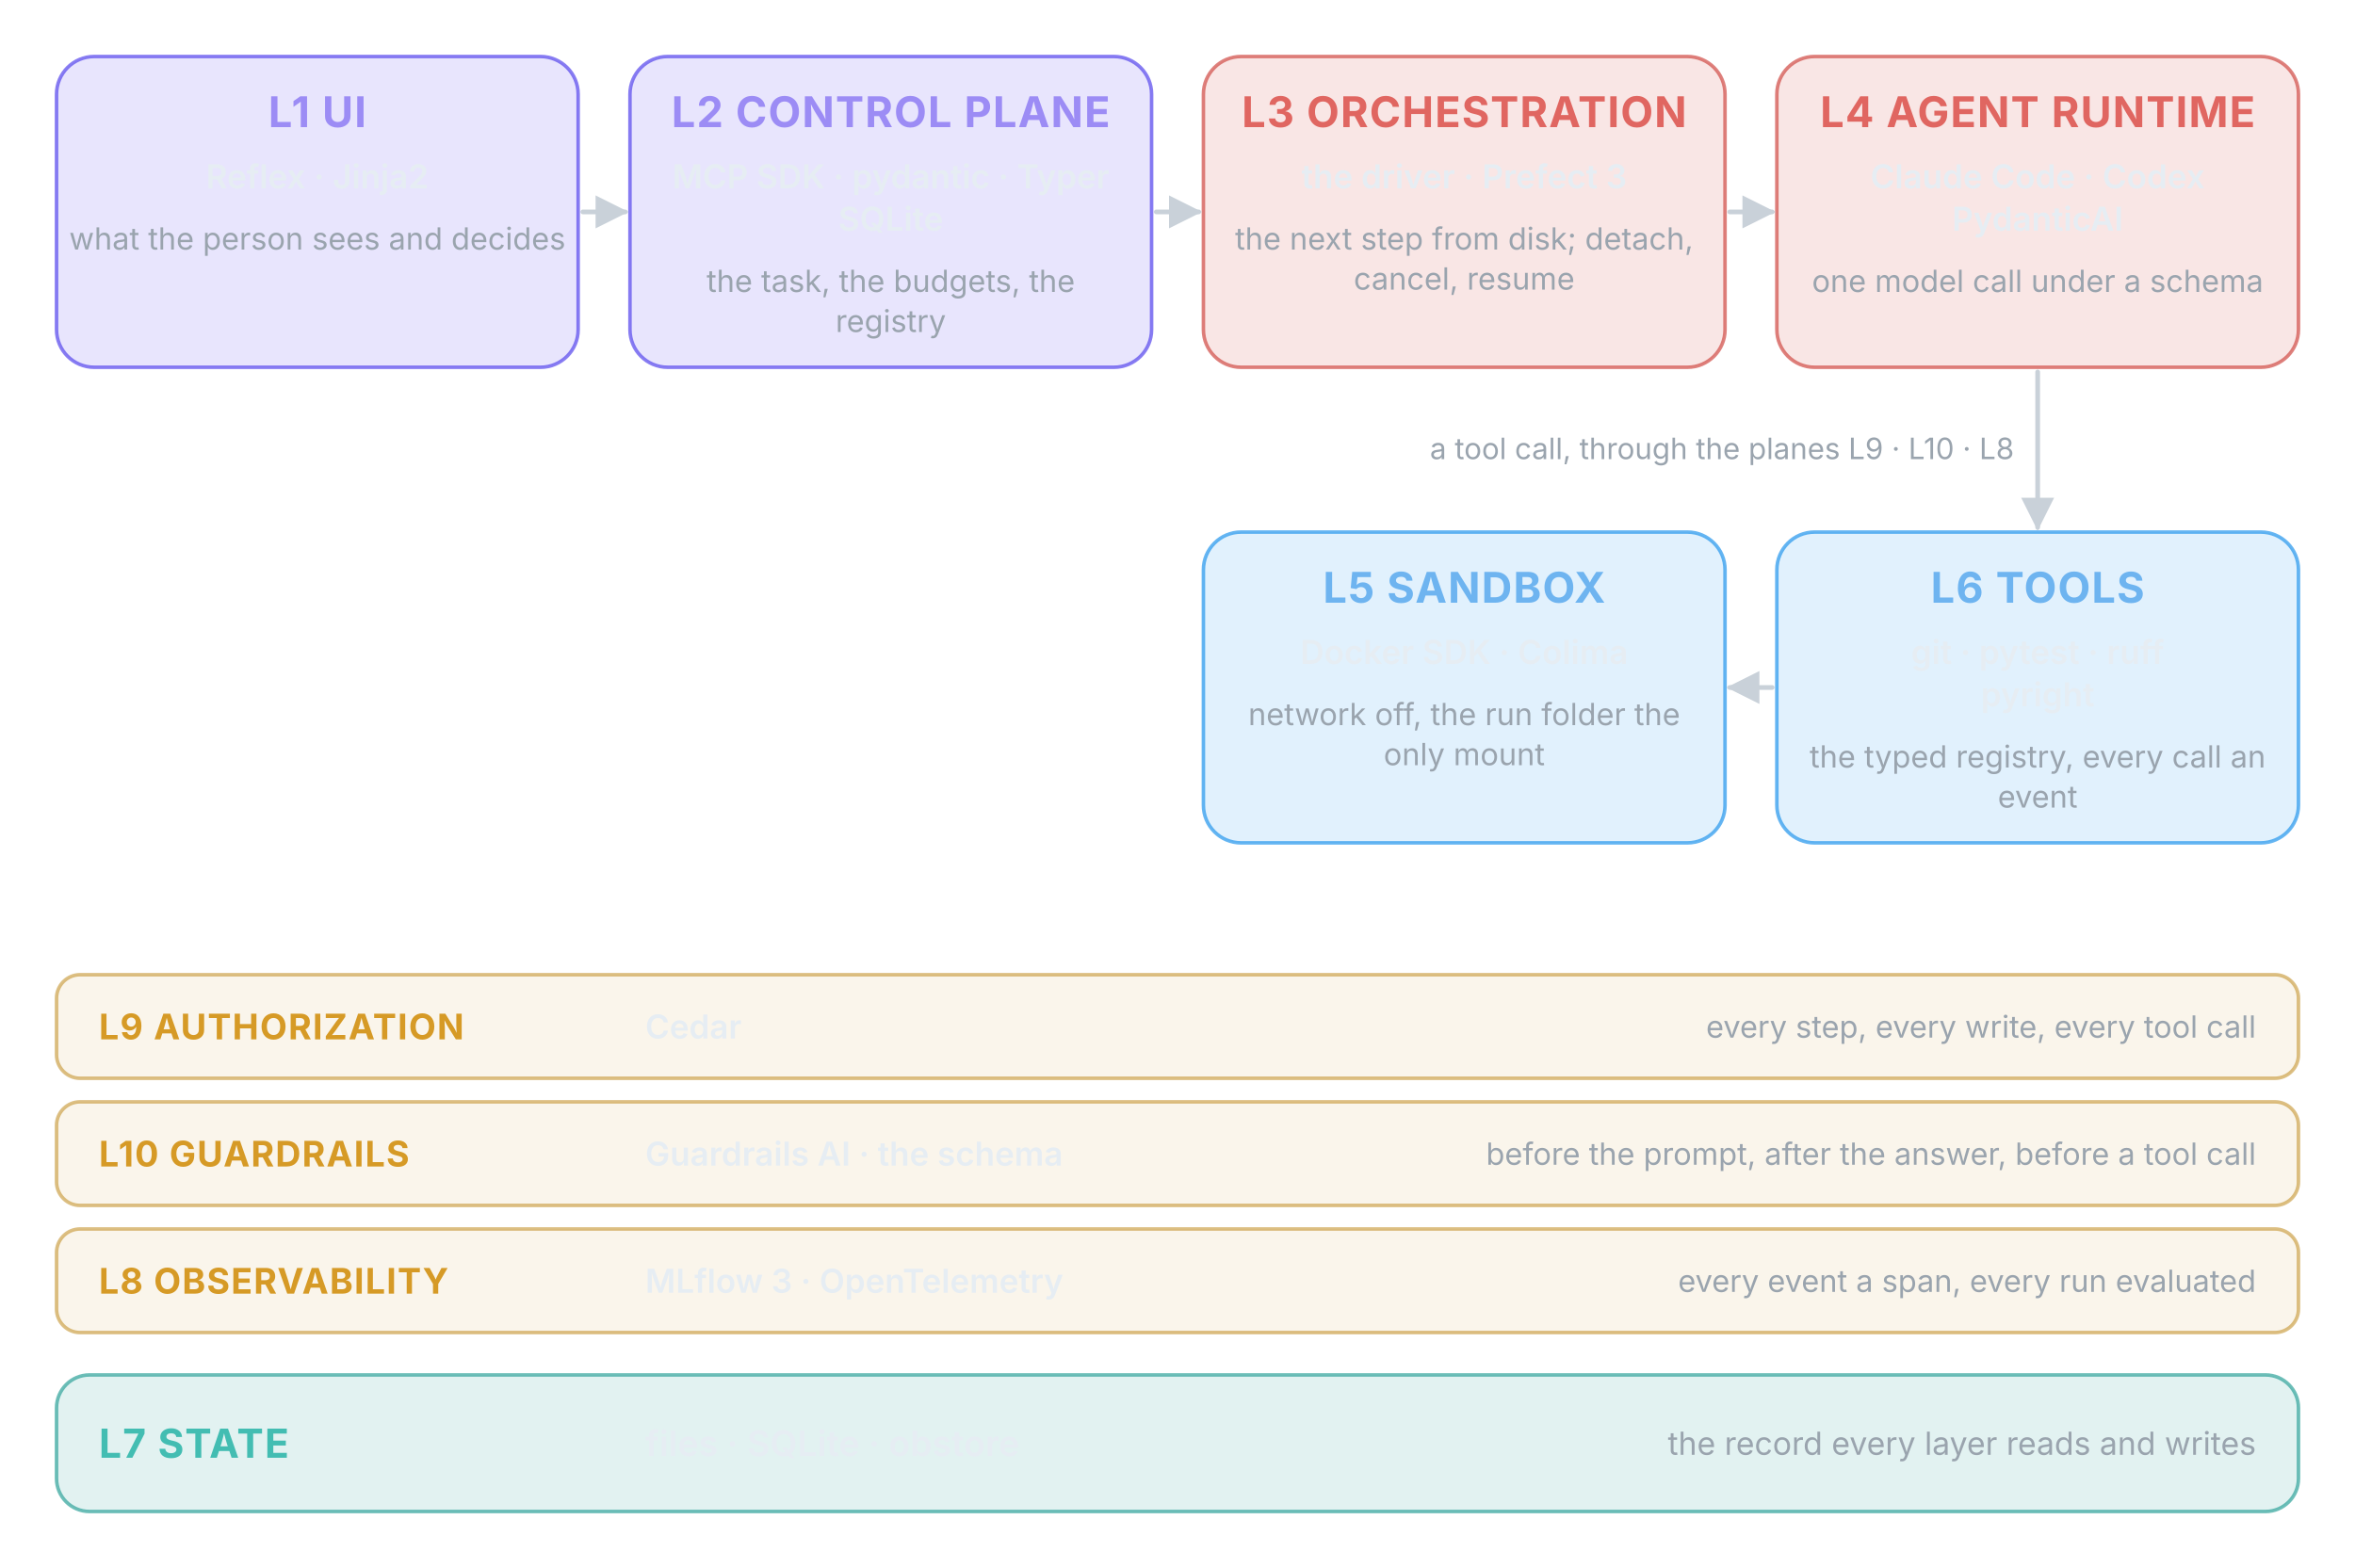
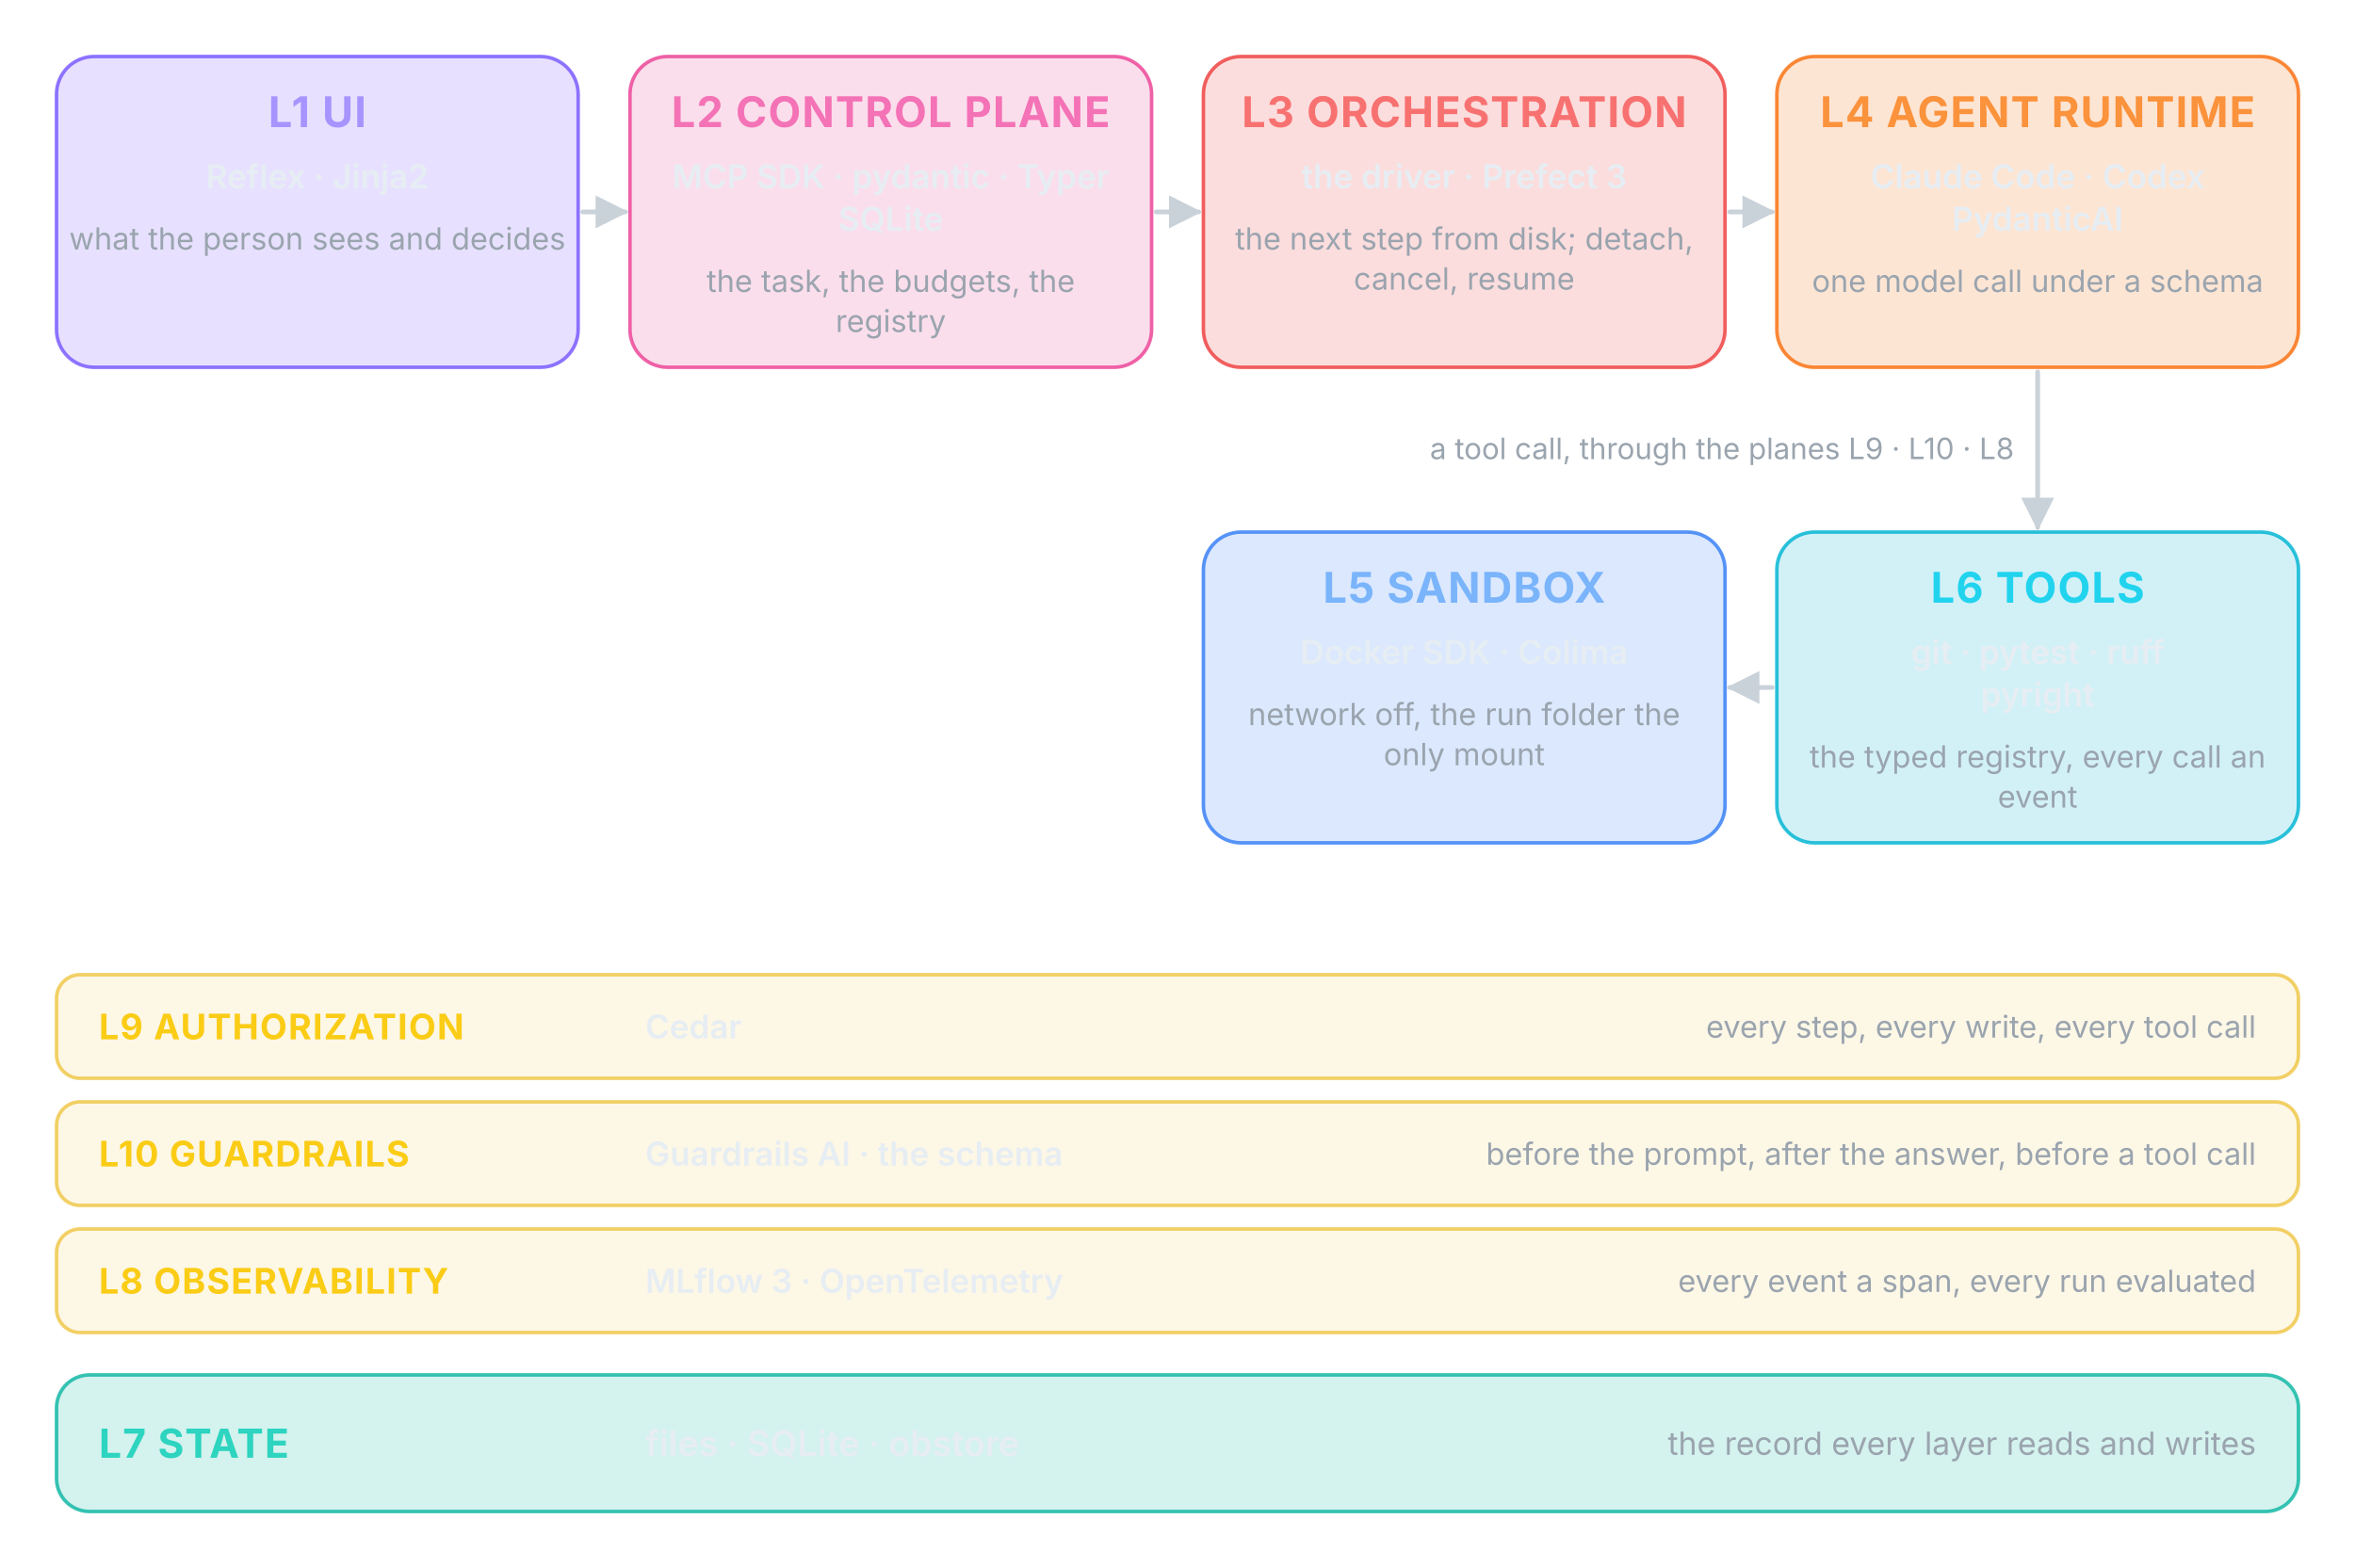
<svg xmlns="http://www.w3.org/2000/svg" viewBox="0 0 1000 666" width="1000" height="666" font-family="Inter, -apple-system, 'Segoe UI', Helvetica, Arial, sans-serif">
  <defs>
    <marker id="ah" viewBox="0 0 10 10" refX="9" refY="5" markerWidth="7" markerHeight="7" orient="auto-start-reverse">
      <path d="M0,0 L10,5 L0,10 z" fill="#c9d1d9" />
    </marker>
  </defs>
-   <rect x="24" y="24" width="221.5" height="132" rx="16" fill="rgba(86,70,237,0.14)" stroke="rgba(86,70,237,0.7)" stroke-width="1.5" />
-   <text x="134.75" y="54" text-anchor="middle" font-size="18" font-weight="700" letter-spacing="0.5" fill="#9c8cf5">L1  UI</text>
+   <rect x="24" y="24" width="221.5" height="132" rx="16" fill="rgba(124,92,255,0.18)" stroke="rgba(124,92,255,0.85)" stroke-width="1.5" />
+   <text x="134.75" y="54" text-anchor="middle" font-size="18" font-weight="700" letter-spacing="0.5" fill="#a894ff">L1  UI</text>
  <text x="134.75" y="80" text-anchor="middle" font-size="14" font-weight="600" fill="#e6edf3">Reflex · Jinja2</text>
  <text x="134.75" y="106" text-anchor="middle" font-size="13" fill="#9aa4ae">what the person sees and decides</text>
-   <rect x="267.5" y="24" width="221.5" height="132" rx="16" fill="rgba(86,70,237,0.14)" stroke="rgba(86,70,237,0.7)" stroke-width="1.5" />
-   <text x="378.25" y="54" text-anchor="middle" font-size="18" font-weight="700" letter-spacing="0.5" fill="#9c8cf5">L2  CONTROL PLANE</text>
+   <rect x="267.5" y="24" width="221.5" height="132" rx="16" fill="rgba(236,72,153,0.18)" stroke="rgba(236,72,153,0.85)" stroke-width="1.5" />
+   <text x="378.25" y="54" text-anchor="middle" font-size="18" font-weight="700" letter-spacing="0.5" fill="#f472b6">L2  CONTROL PLANE</text>
  <text x="378.25" y="80" text-anchor="middle" font-size="14" font-weight="600" fill="#e6edf3">MCP SDK · pydantic · Typer</text>
  <text x="378.25" y="98" text-anchor="middle" font-size="14" font-weight="600" fill="#e6edf3">SQLite</text>
  <text x="378.25" y="124" text-anchor="middle" font-size="13" fill="#9aa4ae">the task, the budgets, the</text>
  <text x="378.25" y="141" text-anchor="middle" font-size="13" fill="#9aa4ae">registry</text>
-   <rect x="511" y="24" width="221.5" height="132" rx="16" fill="rgba(208,74,69,0.14)" stroke="rgba(208,74,69,0.7)" stroke-width="1.5" />
-   <text x="621.75" y="54" text-anchor="middle" font-size="18" font-weight="700" letter-spacing="0.5" fill="#e06661">L3  ORCHESTRATION</text>
+   <rect x="511" y="24" width="221.5" height="132" rx="16" fill="rgba(239,68,68,0.18)" stroke="rgba(239,68,68,0.85)" stroke-width="1.5" />
+   <text x="621.75" y="54" text-anchor="middle" font-size="18" font-weight="700" letter-spacing="0.5" fill="#f87171">L3  ORCHESTRATION</text>
  <text x="621.75" y="80" text-anchor="middle" font-size="14" font-weight="600" fill="#e6edf3">the driver · Prefect 3</text>
  <text x="621.75" y="106" text-anchor="middle" font-size="13" fill="#9aa4ae">the next step from disk; detach,</text>
  <text x="621.75" y="123" text-anchor="middle" font-size="13" fill="#9aa4ae">cancel, resume</text>
-   <rect x="754.5" y="24" width="221.5" height="132" rx="16" fill="rgba(208,74,69,0.14)" stroke="rgba(208,74,69,0.7)" stroke-width="1.5" />
-   <text x="865.25" y="54" text-anchor="middle" font-size="18" font-weight="700" letter-spacing="0.5" fill="#e06661">L4  AGENT RUNTIME</text>
+   <rect x="754.5" y="24" width="221.5" height="132" rx="16" fill="rgba(249,115,22,0.18)" stroke="rgba(249,115,22,0.85)" stroke-width="1.5" />
+   <text x="865.25" y="54" text-anchor="middle" font-size="18" font-weight="700" letter-spacing="0.5" fill="#fb923c">L4  AGENT RUNTIME</text>
  <text x="865.25" y="80" text-anchor="middle" font-size="14" font-weight="600" fill="#e6edf3">Claude Code · Codex</text>
  <text x="865.25" y="98" text-anchor="middle" font-size="14" font-weight="600" fill="#e6edf3">PydanticAI</text>
  <text x="865.25" y="124" text-anchor="middle" font-size="13" fill="#9aa4ae">one model call under a schema</text>
-   <rect x="511" y="226" width="221.5" height="132" rx="16" fill="rgba(36,150,237,0.14)" stroke="rgba(36,150,237,0.7)" stroke-width="1.5" />
-   <text x="621.75" y="256" text-anchor="middle" font-size="18" font-weight="700" letter-spacing="0.5" fill="#6eb4f0">L5  SANDBOX</text>
+   <rect x="511" y="226" width="221.5" height="132" rx="16" fill="rgba(59,130,246,0.18)" stroke="rgba(59,130,246,0.85)" stroke-width="1.5" />
+   <text x="621.75" y="256" text-anchor="middle" font-size="18" font-weight="700" letter-spacing="0.5" fill="#7ab4fb">L5  SANDBOX</text>
  <text x="621.75" y="282" text-anchor="middle" font-size="14" font-weight="600" fill="#e6edf3">Docker SDK · Colima</text>
  <text x="621.75" y="308" text-anchor="middle" font-size="13" fill="#9aa4ae">network off, the run folder the</text>
  <text x="621.75" y="325" text-anchor="middle" font-size="13" fill="#9aa4ae">only mount</text>
-   <rect x="754.5" y="226" width="221.5" height="132" rx="16" fill="rgba(36,150,237,0.14)" stroke="rgba(36,150,237,0.7)" stroke-width="1.5" />
-   <text x="865.25" y="256" text-anchor="middle" font-size="18" font-weight="700" letter-spacing="0.5" fill="#6eb4f0">L6  TOOLS</text>
+   <rect x="754.5" y="226" width="221.5" height="132" rx="16" fill="rgba(6,182,212,0.18)" stroke="rgba(6,182,212,0.85)" stroke-width="1.5" />
+   <text x="865.25" y="256" text-anchor="middle" font-size="18" font-weight="700" letter-spacing="0.5" fill="#22d3ee">L6  TOOLS</text>
  <text x="865.25" y="282" text-anchor="middle" font-size="14" font-weight="600" fill="#e6edf3">git · pytest · ruff</text>
  <text x="865.25" y="300" text-anchor="middle" font-size="14" font-weight="600" fill="#e6edf3">pyright</text>
  <text x="865.25" y="326" text-anchor="middle" font-size="13" fill="#9aa4ae">the typed registry, every call an</text>
  <text x="865.25" y="343" text-anchor="middle" font-size="13" fill="#9aa4ae">event</text>
  <line x1="247.5" y1="90" x2="265.5" y2="90" stroke="#c9d1d9" stroke-width="2" stroke-linecap="round" marker-end="url(#ah)" />
  <line x1="491" y1="90" x2="509" y2="90" stroke="#c9d1d9" stroke-width="2" stroke-linecap="round" marker-end="url(#ah)" />
  <line x1="734.5" y1="90" x2="752.5" y2="90" stroke="#c9d1d9" stroke-width="2" stroke-linecap="round" marker-end="url(#ah)" />
  <line x1="865.25" y1="158" x2="865.25" y2="224" stroke="#c9d1d9" stroke-width="2" stroke-linecap="round" marker-end="url(#ah)" />
  <text x="855.25" y="195" text-anchor="end" font-size="12.5" fill="#9aa4ae">a tool call, through the planes L9 · L10 · L8</text>
  <line x1="752.5" y1="292" x2="734.5" y2="292" stroke="#c9d1d9" stroke-width="2" stroke-linecap="round" marker-end="url(#ah)" />
-   <rect x="24" y="414" width="952" height="44" rx="10" fill="rgba(187,128,9,0.08)" stroke="rgba(187,128,9,0.5)" stroke-width="1.5" />
-   <text x="42" y="436" dominant-baseline="central" font-size="15" font-weight="700" letter-spacing="0.5" fill="#d69a26">L9  AUTHORIZATION</text>
+   <rect x="24" y="414" width="952" height="44" rx="10" fill="rgba(234,179,8,0.1)" stroke="rgba(234,179,8,0.6)" stroke-width="1.5" />
+   <text x="42" y="436" dominant-baseline="central" font-size="15" font-weight="700" letter-spacing="0.5" fill="#facc15">L9  AUTHORIZATION</text>
  <text x="274" y="436" dominant-baseline="central" font-size="14" font-weight="600" fill="#e6edf3">Cedar</text>
  <text x="958" y="436" dominant-baseline="central" text-anchor="end" font-size="13" fill="#9aa4ae">every step, every write, every tool call</text>
-   <rect x="24" y="468" width="952" height="44" rx="10" fill="rgba(187,128,9,0.08)" stroke="rgba(187,128,9,0.5)" stroke-width="1.5" />
-   <text x="42" y="490" dominant-baseline="central" font-size="15" font-weight="700" letter-spacing="0.5" fill="#d69a26">L10  GUARDRAILS</text>
+   <rect x="24" y="468" width="952" height="44" rx="10" fill="rgba(234,179,8,0.1)" stroke="rgba(234,179,8,0.6)" stroke-width="1.5" />
+   <text x="42" y="490" dominant-baseline="central" font-size="15" font-weight="700" letter-spacing="0.5" fill="#facc15">L10  GUARDRAILS</text>
  <text x="274" y="490" dominant-baseline="central" font-size="14" font-weight="600" fill="#e6edf3">Guardrails AI · the schema</text>
  <text x="958" y="490" dominant-baseline="central" text-anchor="end" font-size="13" fill="#9aa4ae">before the prompt, after the answer, before a tool call</text>
-   <rect x="24" y="522" width="952" height="44" rx="10" fill="rgba(187,128,9,0.08)" stroke="rgba(187,128,9,0.5)" stroke-width="1.5" />
-   <text x="42" y="544" dominant-baseline="central" font-size="15" font-weight="700" letter-spacing="0.5" fill="#d69a26">L8  OBSERVABILITY</text>
+   <rect x="24" y="522" width="952" height="44" rx="10" fill="rgba(234,179,8,0.1)" stroke="rgba(234,179,8,0.6)" stroke-width="1.5" />
+   <text x="42" y="544" dominant-baseline="central" font-size="15" font-weight="700" letter-spacing="0.5" fill="#facc15">L8  OBSERVABILITY</text>
  <text x="274" y="544" dominant-baseline="central" font-size="14" font-weight="600" fill="#e6edf3">MLflow 3 · OpenTelemetry</text>
  <text x="958" y="544" dominant-baseline="central" text-anchor="end" font-size="13" fill="#9aa4ae">every event a span, every run evaluated</text>
-   <rect x="24" y="584" width="952" height="58" rx="14" fill="rgba(47,163,154,0.14)" stroke="rgba(47,163,154,0.7)" stroke-width="1.5" />
-   <text x="42" y="613" dominant-baseline="central" font-size="17" font-weight="700" letter-spacing="0.5" fill="#43bdb2">L7  STATE</text>
+   <rect x="24" y="584" width="952" height="58" rx="14" fill="rgba(20,184,166,0.18)" stroke="rgba(20,184,166,0.85)" stroke-width="1.5" />
+   <text x="42" y="613" dominant-baseline="central" font-size="17" font-weight="700" letter-spacing="0.5" fill="#2dd4bf">L7  STATE</text>
  <text x="274" y="613" dominant-baseline="central" font-size="15" font-weight="600" fill="#e6edf3">files · SQLite · obstore</text>
  <text x="958" y="613" dominant-baseline="central" text-anchor="end" font-size="13.5" fill="#9aa4ae">the record every layer reads and writes</text>
</svg>
